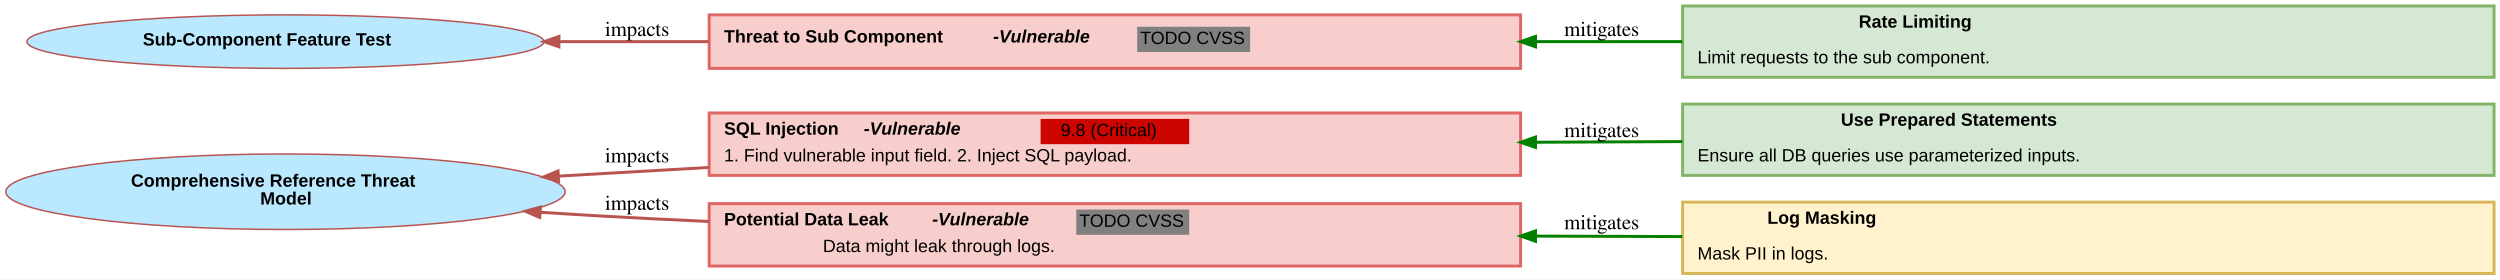
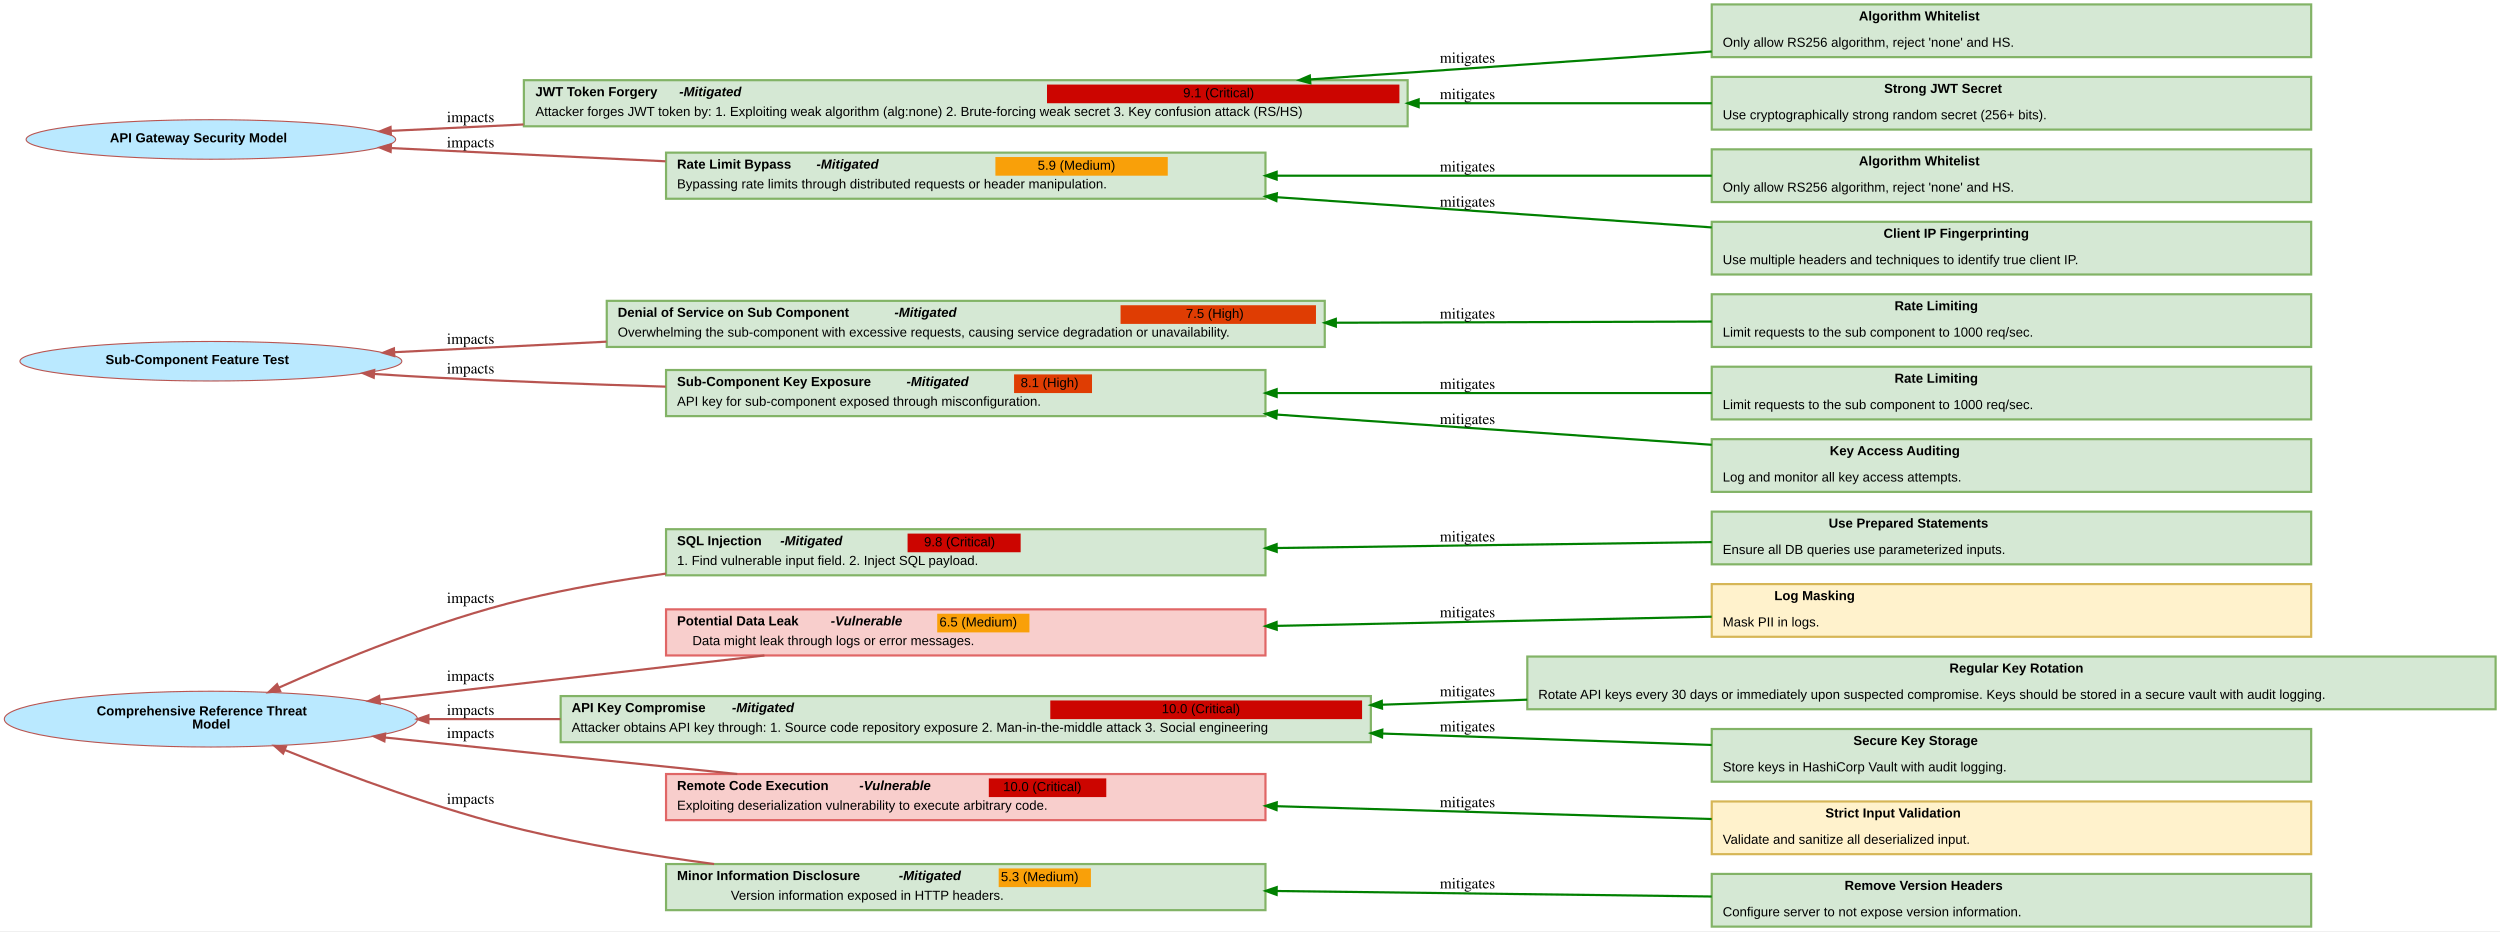
- <svg xmlns="http://www.w3.org/2000/svg" xmlns:xlink="http://www.w3.org/1999/xlink" width="1682pt" height="188pt" viewBox="0.00 0.00 1682.18 188.00">
-   <g id="graph0" class="graph" transform="scale(1 1) rotate(0) translate(4 184)">
-     <polygon fill="white" stroke="transparent" points="-4,4 -4,-184 1678.18,-184 1678.18,4 -4,4" />
+ <svg xmlns="http://www.w3.org/2000/svg" xmlns:xlink="http://www.w3.org/1999/xlink" width="2277pt" height="848pt" viewBox="0.00 0.00 2277.18 848.00">
+   <g id="graph0" class="graph" transform="scale(1 1) rotate(0) translate(4 844)">
+     <polygon fill="white" stroke="transparent" points="-4,4 -4,-844 2273.18,-844 2273.18,4 -4,4" />
    <g id="node1" class="node">
-       <ellipse fill="#bae9ff" stroke="#b85450" cx="188.09" cy="-55" rx="188.18" ry="25.41" />
-       <text text-anchor="start" x="65.09" y="-58.4" font-family="Arial" font-size="12.00">     </text>
-       <text text-anchor="start" x="84.09" y="-58.4" font-family="Arial" font-weight="bold" font-size="12.00">Comprehensive Reference Threat</text>
-       <text text-anchor="start" x="152.09" y="-46.4" font-family="Arial" font-size="12.00">     </text>
-       <text text-anchor="start" x="171.09" y="-46.4" font-family="Arial" font-weight="bold" font-size="12.00">Model</text>
-       <text text-anchor="start" x="212.09" y="-46.4" font-family="Arial" font-size="12.00">   </text>
+       <ellipse fill="#bae9ff" stroke="#b85450" cx="188.09" cy="-189" rx="188.18" ry="25.41" />
+       <text text-anchor="start" x="65.09" y="-192.4" font-family="Arial" font-size="12.00">     </text>
+       <text text-anchor="start" x="84.09" y="-192.4" font-family="Arial" font-weight="bold" font-size="12.00">Comprehensive Reference Threat</text>
+       <text text-anchor="start" x="152.09" y="-180.4" font-family="Arial" font-size="12.00">     </text>
+       <text text-anchor="start" x="171.09" y="-180.4" font-family="Arial" font-weight="bold" font-size="12.00">Model</text>
+       <text text-anchor="start" x="212.09" y="-180.4" font-family="Arial" font-size="12.00">   </text>
    </g>
    <g id="node2" class="node">
      <g id="a_node2">
        <a xlink:href="../index.html#THREAT_SQL_INJECTION" xlink:title="&lt;TABLE&gt;" target="_top">
-           <polygon fill="#f8cecc" stroke="#e06666" stroke-width="2" points="1019.18,-108 473.18,-108 473.18,-66 1019.18,-66 1019.18,-108" />
-           <text text-anchor="start" x="483.18" y="-93.4" font-family="Arial" font-weight="bold" font-size="12.00">SQL Injection </text>
-           <text text-anchor="start" x="577.18" y="-93.4" font-family="Arial" font-weight="bold" font-style="italic" font-size="12.00">-Vulnerable</text>
-           <text text-anchor="start" x="653.18" y="-93.4" font-family="Arial" font-size="12.00">     </text>
-           <polygon fill="#cc0500" stroke="transparent" points="696.18,-87 696.18,-104 796.18,-104 796.18,-87 696.18,-87" />
-           <text text-anchor="start" x="709.68" y="-92.4" font-family="Arial" font-size="12.00">9.8 (Critical)</text>
-           <text text-anchor="start" x="483.18" y="-75.4" font-family="Arial" font-size="12.00">1. Find vulnerable input field. 2. Inject SQL payload. </text>
+           <polygon fill="#d5e8d4" stroke="#82b366" stroke-width="2" points="1148.68,-362 602.68,-362 602.68,-320 1148.68,-320 1148.68,-362" />
+           <text text-anchor="start" x="612.68" y="-347.4" font-family="Arial" font-weight="bold" font-size="12.00">SQL Injection </text>
+           <text text-anchor="start" x="706.68" y="-347.4" font-family="Arial" font-weight="bold" font-style="italic" font-size="12.00">-Mitigated</text>
+           <text text-anchor="start" x="776.68" y="-347.4" font-family="Arial" font-size="12.00">     </text>
+           <polygon fill="#cc0500" stroke="transparent" points="822.68,-341 822.68,-358 925.68,-358 925.68,-341 822.68,-341" />
+           <text text-anchor="start" x="837.68" y="-346.4" font-family="Arial" font-size="12.00">9.8 (Critical)</text>
+           <text text-anchor="start" x="612.68" y="-329.4" font-family="Arial" font-size="12.00">1. Find vulnerable input field. 2. Inject SQL payload. </text>
        </a>
      </g>
    </g>
    <g id="edge2" class="edge">
-       <path fill="none" stroke="#b85450" stroke-width="2" d="M472.84,-71.33C438.55,-69.35 404.14,-67.37 371.7,-65.51" />
-       <polygon fill="#b85450" stroke="#b85450" stroke-width="2" points="371.89,-62.01 361.7,-64.93 371.49,-69 371.89,-62.01" />
-       <text text-anchor="middle" x="424.68" y="-74.8" font-family="Times,serif" font-size="14.00">impacts </text>
+       <path fill="none" stroke="#b85450" stroke-width="2" d="M602.53,-321.53C558.95,-315.64 514.58,-307.98 473.18,-298 393.64,-278.83 306.36,-242.96 249.82,-217.61" />
+       <polygon fill="#b85450" stroke="#b85450" stroke-width="2" points="251.22,-214.41 240.67,-213.48 248.34,-220.79 251.22,-214.41" />
+       <text text-anchor="middle" x="424.68" y="-294.8" font-family="Times,serif" font-size="14.00">impacts </text>
    </g>
    <g id="node3" class="node">
-       <polygon fill="#d5e8d4" stroke="#82b366" stroke-width="2" points="1674.18,-114 1128.18,-114 1128.18,-66 1674.18,-66 1674.18,-114" />
-       <text text-anchor="start" x="1203.68" y="-99.4" font-family="Arial" font-size="12.00">        </text>
-       <text text-anchor="start" x="1234.68" y="-99.4" font-family="Arial" font-weight="bold" font-size="12.00">Use Prepared Statements</text>
-       <text text-anchor="start" x="1138.18" y="-75.4" font-family="Arial" font-size="12.00">        Ensure all DB queries use parameterized inputs.      </text>
+       <polygon fill="#d5e8d4" stroke="#82b366" stroke-width="2" points="2101.18,-378 1555.18,-378 1555.18,-330 2101.18,-330 2101.18,-378" />
+       <text text-anchor="start" x="1630.68" y="-363.4" font-family="Arial" font-size="12.00">        </text>
+       <text text-anchor="start" x="1661.68" y="-363.4" font-family="Arial" font-weight="bold" font-size="12.00">Use Prepared Statements</text>
+       <text text-anchor="start" x="1565.18" y="-339.4" font-family="Arial" font-size="12.00">        Ensure all DB queries use parameterized inputs.      </text>
    </g>
    <g id="edge1" class="edge">
-       <path fill="none" stroke="green" stroke-width="2" d="M1127.98,-88.75C1095.39,-88.6 1062.06,-88.45 1029.34,-88.3" />
-       <polygon fill="green" stroke="green" stroke-width="2" points="1029.22,-84.8 1019.2,-88.25 1029.19,-91.8 1029.22,-84.8" />
-       <text text-anchor="middle" x="1073.68" y="-91.8" font-family="Times,serif" font-size="14.00"> mitigates</text>
+       <path fill="none" stroke="green" stroke-width="2" d="M1555.12,-350.28C1431.07,-348.58 1284.26,-346.57 1158.99,-344.86" />
+       <polygon fill="green" stroke="green" stroke-width="2" points="1158.91,-341.36 1148.86,-344.72 1158.81,-348.36 1158.91,-341.36" />
+       <text text-anchor="middle" x="1332.68" y="-350.8" font-family="Times,serif" font-size="14.00"> mitigates</text>
    </g>
    <g id="node4" class="node">
      <g id="a_node4">
        <a xlink:href="../index.html#THREAT_DATA_LEAK" xlink:title="&lt;TABLE&gt;" target="_top">
-           <polygon fill="#f8cecc" stroke="#e06666" stroke-width="2" points="1019.18,-47 473.18,-47 473.18,-5 1019.18,-5 1019.18,-47" />
-           <text text-anchor="start" x="483.18" y="-32.4" font-family="Arial" font-weight="bold" font-size="12.00">Potential Data Leak </text>
-           <text text-anchor="start" x="623.18" y="-32.4" font-family="Arial" font-weight="bold" font-style="italic" font-size="12.00">-Vulnerable</text>
-           <text text-anchor="start" x="699.18" y="-32.4" font-family="Arial" font-size="12.00">     </text>
-           <polygon fill="gray" stroke="transparent" points="720.18,-26 720.18,-43 796.18,-43 796.18,-26 720.18,-26" />
-           <text text-anchor="start" x="722.18" y="-31.4" font-family="Arial" font-size="12.00">TODO CVSS</text>
-           <text text-anchor="start" x="549.68" y="-14.4" font-family="Arial" font-size="12.00">Data might leak through logs.</text>
+           <polygon fill="#f8cecc" stroke="#e06666" stroke-width="2" points="1148.68,-289 602.68,-289 602.68,-247 1148.68,-247 1148.68,-289" />
+           <text text-anchor="start" x="612.68" y="-274.4" font-family="Arial" font-weight="bold" font-size="12.00">Potential Data Leak </text>
+           <text text-anchor="start" x="752.68" y="-274.4" font-family="Arial" font-weight="bold" font-style="italic" font-size="12.00">-Vulnerable</text>
+           <text text-anchor="start" x="828.68" y="-274.4" font-family="Arial" font-size="12.00">     </text>
+           <polygon fill="#f9a009" stroke="transparent" points="849.68,-268 849.68,-285 933.68,-285 933.68,-268 849.68,-268" />
+           <text text-anchor="start" x="851.68" y="-273.4" font-family="Arial" font-size="12.00">6.5 (Medium)</text>
+           <text text-anchor="start" x="626.68" y="-256.4" font-family="Arial" font-size="12.00">Data might leak through logs or error messages.</text>
        </a>
      </g>
    </g>
    <g id="edge4" class="edge">
-       <path fill="none" stroke="#b85450" stroke-width="2" d="M473.03,-34.98C446.38,-36.19 419.75,-37.53 394.18,-39 382.94,-39.65 371.36,-40.38 359.7,-41.16" />
-       <polygon fill="#b85450" stroke="#b85450" stroke-width="2" points="359.17,-37.69 349.43,-41.86 359.64,-44.67 359.17,-37.69" />
-       <text text-anchor="middle" x="424.68" y="-42.8" font-family="Times,serif" font-size="14.00">impacts </text>
+       <path fill="none" stroke="#b85450" stroke-width="2" d="M692.31,-246.99C582.99,-234.39 445.57,-218.55 341.97,-206.62" />
+       <polygon fill="#b85450" stroke="#b85450" stroke-width="2" points="342.07,-203.1 331.73,-205.44 341.27,-210.06 342.07,-203.1" />
+       <text text-anchor="middle" x="424.68" y="-223.8" font-family="Times,serif" font-size="14.00">impacts </text>
    </g>
    <g id="node5" class="node">
-       <polygon fill="#fff2cc" stroke="#d6b656" stroke-width="2" points="1674.18,-48 1128.18,-48 1128.18,0 1674.18,0 1674.18,-48" />
-       <text text-anchor="start" x="1154.18" y="-33.4" font-family="Arial" font-size="12.00">        </text>
-       <text text-anchor="start" x="1185.18" y="-33.4" font-family="Arial" font-weight="bold" font-size="12.00">Log Masking</text>
-       <text text-anchor="start" x="1138.18" y="-9.4" font-family="Arial" font-size="12.00">        Mask PII in logs.      </text>
+       <polygon fill="#fff2cc" stroke="#d6b656" stroke-width="2" points="2101.18,-312 1555.18,-312 1555.18,-264 2101.18,-264 2101.18,-312" />
+       <text text-anchor="start" x="1581.18" y="-297.4" font-family="Arial" font-size="12.00">        </text>
+       <text text-anchor="start" x="1612.18" y="-297.4" font-family="Arial" font-weight="bold" font-size="12.00">Log Masking</text>
+       <text text-anchor="start" x="1565.18" y="-273.4" font-family="Arial" font-size="12.00">        Mask PII in logs.      </text>
    </g>
    <g id="edge3" class="edge">
-       <path fill="none" stroke="green" stroke-width="2" d="M1127.98,-24.83C1095.39,-24.93 1062.06,-25.04 1029.34,-25.14" />
-       <polygon fill="green" stroke="green" stroke-width="2" points="1029.19,-21.64 1019.2,-25.17 1029.22,-28.64 1029.19,-21.64" />
-       <text text-anchor="middle" x="1073.68" y="-29.8" font-family="Times,serif" font-size="14.00"> mitigates</text>
+       <path fill="none" stroke="green" stroke-width="2" d="M1555.12,-282.28C1431.07,-279.67 1284.26,-276.58 1158.99,-273.94" />
+       <polygon fill="green" stroke="green" stroke-width="2" points="1158.93,-270.44 1148.86,-273.73 1158.78,-277.44 1158.93,-270.44" />
+       <text text-anchor="middle" x="1332.68" y="-281.8" font-family="Times,serif" font-size="14.00"> mitigates</text>
    </g>
    <g id="node6" class="node">
-       <ellipse fill="#bae9ff" stroke="#b85450" cx="188.09" cy="-156" rx="173.94" ry="18" />
-       <text text-anchor="start" x="73.09" y="-153.4" font-family="Arial" font-size="12.00">     </text>
-       <text text-anchor="start" x="92.09" y="-153.4" font-family="Arial" font-weight="bold" font-size="12.00">Sub-Component Feature Test</text>
-       <text text-anchor="start" x="291.09" y="-153.4" font-family="Arial" font-size="12.00">   </text>
+       <g id="a_node6">
+         <a xlink:href="../index.html#THREAT_KEY_COMPROMISE" xlink:title="&lt;TABLE&gt;" target="_top">
+           <polygon fill="#d5e8d4" stroke="#82b366" stroke-width="2" points="1244.68,-210 506.68,-210 506.68,-168 1244.68,-168 1244.68,-210" />
+           <text text-anchor="start" x="516.68" y="-195.4" font-family="Arial" font-weight="bold" font-size="12.00">API Key Compromise </text>
+           <text text-anchor="start" x="662.68" y="-195.4" font-family="Arial" font-weight="bold" font-style="italic" font-size="12.00">-Mitigated</text>
+           <text text-anchor="start" x="732.68" y="-195.4" font-family="Arial" font-size="12.00">     </text>
+           <polygon fill="#cc0500" stroke="transparent" points="952.68,-189 952.68,-206 1236.68,-206 1236.68,-189 952.68,-189" />
+           <text text-anchor="start" x="1054.18" y="-194.4" font-family="Arial" font-size="12.00">10.0 (Critical)</text>
+           <text text-anchor="start" x="516.68" y="-177.4" font-family="Arial" font-size="12.00">Attacker obtains API key through: 1. Source code repository exposure 2. Man-in-the-middle attack 3. Social engineering </text>
+         </a>
+       </g>
+     </g>
+     <g id="edge7" class="edge">
+       <path fill="none" stroke="#b85450" stroke-width="2" d="M506.55,-189C465.16,-189 424.28,-189 386.31,-189" />
+       <polygon fill="#b85450" stroke="#b85450" stroke-width="2" points="386.21,-185.5 376.21,-189 386.21,-192.5 386.21,-185.5" />
+       <text text-anchor="middle" x="424.68" y="-192.8" font-family="Times,serif" font-size="14.00">impacts </text>
    </g>
    <g id="node7" class="node">
-       <g id="a_node7">
-         <a xlink:href="../index.html#SUB_THREAT" xlink:title="&lt;TABLE&gt;" target="_top">
-           <polygon fill="#f8cecc" stroke="#e06666" stroke-width="2" points="1019.18,-174 473.18,-174 473.18,-138 1019.18,-138 1019.18,-174" />
-           <text text-anchor="start" x="483.18" y="-155.4" font-family="Arial" font-weight="bold" font-size="12.00">Threat to Sub Component </text>
-           <text text-anchor="start" x="664.18" y="-155.4" font-family="Arial" font-weight="bold" font-style="italic" font-size="12.00">-Vulnerable</text>
-           <text text-anchor="start" x="740.18" y="-155.4" font-family="Arial" font-size="12.00">     </text>
-           <polygon fill="gray" stroke="transparent" points="761.18,-149 761.18,-166 837.18,-166 837.18,-149 761.18,-149" />
-           <text text-anchor="start" x="763.18" y="-154.4" font-family="Arial" font-size="12.00">TODO CVSS</text>
-         </a>
-       </g>
+       <polygon fill="#d5e8d4" stroke="#82b366" stroke-width="2" points="2269.18,-246 1387.18,-246 1387.18,-198 2269.18,-198 2269.18,-246" />
+       <text text-anchor="start" x="1740.68" y="-231.4" font-family="Arial" font-size="12.00">        </text>
+       <text text-anchor="start" x="1771.68" y="-231.4" font-family="Arial" font-weight="bold" font-size="12.00">Regular Key Rotation</text>
+       <text text-anchor="start" x="1397.18" y="-207.4" font-family="Arial" font-size="12.00">        Rotate API keys every 30 days or immediately upon suspected compromise. Keys should be stored in a secure vault with audit logging.       </text>
+     </g>
+     <g id="edge5" class="edge">
+       <path fill="none" stroke="green" stroke-width="2" d="M1387.06,-206.72C1342.89,-205.19 1298.31,-203.64 1254.87,-202.13" />
+       <polygon fill="green" stroke="green" stroke-width="2" points="1254.85,-198.63 1244.74,-201.78 1254.61,-205.62 1254.85,-198.63" />
+       <text text-anchor="middle" x="1332.68" y="-209.8" font-family="Times,serif" font-size="14.00"> mitigates</text>
+     </g>
+     <g id="node8" class="node">
+       <polygon fill="#d5e8d4" stroke="#82b366" stroke-width="2" points="2101.18,-180 1555.18,-180 1555.18,-132 2101.18,-132 2101.18,-180" />
+       <text text-anchor="start" x="1653.18" y="-165.4" font-family="Arial" font-size="12.00">        </text>
+       <text text-anchor="start" x="1684.18" y="-165.4" font-family="Arial" font-weight="bold" font-size="12.00">Secure Key Storage</text>
+       <text text-anchor="start" x="1565.18" y="-141.4" font-family="Arial" font-size="12.00">        Store keys in HashiCorp Vault with audit logging.      </text>
    </g>
    <g id="edge6" class="edge">
-       <path fill="none" stroke="#b85450" stroke-width="2" d="M472.84,-156C438.82,-156 404.69,-156 372.48,-156" />
-       <polygon fill="#b85450" stroke="#b85450" stroke-width="2" points="372.09,-152.5 362.09,-156 372.09,-159.5 372.09,-152.5" />
-       <text text-anchor="middle" x="424.68" y="-159.8" font-family="Times,serif" font-size="14.00">impacts </text>
-     </g>
-     <g id="node8" class="node">
-       <polygon fill="#d5e8d4" stroke="#82b366" stroke-width="2" points="1674.18,-180 1128.18,-180 1128.18,-132 1674.18,-132 1674.18,-180" />
-       <text text-anchor="start" x="1215.68" y="-165.4" font-family="Arial" font-size="12.00">        </text>
-       <text text-anchor="start" x="1246.68" y="-165.4" font-family="Arial" font-weight="bold" font-size="12.00">Rate Limiting</text>
-       <text text-anchor="start" x="1138.18" y="-141.4" font-family="Arial" font-size="12.00">        Limit requests to the sub component.      </text>
-     </g>
-     <g id="edge5" class="edge">
-       <path fill="none" stroke="green" stroke-width="2" d="M1127.98,-156C1095.39,-156 1062.06,-156 1029.34,-156" />
-       <polygon fill="green" stroke="green" stroke-width="2" points="1029.2,-152.5 1019.2,-156 1029.2,-159.5 1029.2,-152.5" />
-       <text text-anchor="middle" x="1073.68" y="-159.8" font-family="Times,serif" font-size="14.00"> mitigates</text>
+       <path fill="none" stroke="green" stroke-width="2" d="M1555.12,-165.45C1461.68,-168.69 1355.32,-172.38 1254.99,-175.87" />
+       <polygon fill="green" stroke="green" stroke-width="2" points="1254.86,-172.37 1244.99,-176.21 1255.1,-179.36 1254.86,-172.37" />
+       <text text-anchor="middle" x="1332.68" y="-177.8" font-family="Times,serif" font-size="14.00"> mitigates</text>
+     </g>
+     <g id="node9" class="node">
+       <g id="a_node9">
+         <a xlink:href="../index.html#THREAT_RCE" xlink:title="&lt;TABLE&gt;" target="_top">
+           <polygon fill="#f8cecc" stroke="#e06666" stroke-width="2" points="1148.68,-139 602.68,-139 602.68,-97 1148.68,-97 1148.68,-139" />
+           <text text-anchor="start" x="612.68" y="-124.4" font-family="Arial" font-weight="bold" font-size="12.00">Remote Code Execution </text>
+           <text text-anchor="start" x="778.68" y="-124.4" font-family="Arial" font-weight="bold" font-style="italic" font-size="12.00">-Vulnerable</text>
+           <text text-anchor="start" x="854.68" y="-124.4" font-family="Arial" font-size="12.00">     </text>
+           <polygon fill="#cc0500" stroke="transparent" points="896.68,-118 896.68,-135 1003.68,-135 1003.68,-118 896.68,-118" />
+           <text text-anchor="start" x="909.68" y="-123.4" font-family="Arial" font-size="12.00">10.0 (Critical)</text>
+           <text text-anchor="start" x="612.68" y="-106.4" font-family="Arial" font-size="12.00">Exploiting deserialization vulnerability to execute arbitrary code. </text>
+         </a>
+       </g>
+     </g>
+     <g id="edge9" class="edge">
+       <path fill="none" stroke="#b85450" stroke-width="2" d="M667.57,-139.01C605.1,-145.39 536.34,-152.44 473.18,-159 432.17,-163.26 387.83,-167.92 346.65,-172.26" />
+       <polygon fill="#b85450" stroke="#b85450" stroke-width="2" points="346.11,-168.8 336.53,-173.33 346.84,-175.76 346.11,-168.8" />
+       <text text-anchor="middle" x="424.68" y="-171.8" font-family="Times,serif" font-size="14.00">impacts </text>
+     </g>
+     <g id="node10" class="node">
+       <polygon fill="#fff2cc" stroke="#d6b656" stroke-width="2" points="2101.18,-114 1555.18,-114 1555.18,-66 2101.18,-66 2101.18,-114" />
+       <text text-anchor="start" x="1627.68" y="-99.4" font-family="Arial" font-size="12.00">        </text>
+       <text text-anchor="start" x="1658.68" y="-99.4" font-family="Arial" font-weight="bold" font-size="12.00">Strict Input Validation</text>
+       <text text-anchor="start" x="1565.18" y="-75.4" font-family="Arial" font-size="12.00">        Validate and sanitize all deserialized input.      </text>
+     </g>
+     <g id="edge8" class="edge">
+       <path fill="none" stroke="green" stroke-width="2" d="M1555.12,-98.01C1431.07,-101.67 1284.26,-105.99 1158.99,-109.68" />
+       <polygon fill="green" stroke="green" stroke-width="2" points="1158.75,-106.19 1148.86,-109.98 1158.96,-113.19 1158.75,-106.19" />
+       <text text-anchor="middle" x="1332.68" y="-108.8" font-family="Times,serif" font-size="14.00"> mitigates</text>
+     </g>
+     <g id="node11" class="node">
+       <g id="a_node11">
+         <a xlink:href="../index.html#THREAT_INFO_DISCLOSURE" xlink:title="&lt;TABLE&gt;" target="_top">
+           <polygon fill="#d5e8d4" stroke="#82b366" stroke-width="2" points="1148.68,-57 602.68,-57 602.68,-15 1148.68,-15 1148.68,-57" />
+           <text text-anchor="start" x="612.68" y="-42.4" font-family="Arial" font-weight="bold" font-size="12.00">Minor Information Disclosure </text>
+           <text text-anchor="start" x="814.68" y="-42.4" font-family="Arial" font-weight="bold" font-style="italic" font-size="12.00">-Mitigated</text>
+           <text text-anchor="start" x="884.68" y="-42.4" font-family="Arial" font-size="12.00">     </text>
+           <polygon fill="#f9a009" stroke="transparent" points="905.68,-36 905.68,-53 989.68,-53 989.68,-36 905.68,-36" />
+           <text text-anchor="start" x="907.68" y="-41.4" font-family="Arial" font-size="12.00">5.3 (Medium)</text>
+           <text text-anchor="start" x="661.68" y="-24.4" font-family="Arial" font-size="12.00">Version information exposed in HTTP headers.</text>
+         </a>
+       </g>
+     </g>
+     <g id="edge11" class="edge">
+       <path fill="none" stroke="#b85450" stroke-width="2" d="M646.47,-57.01C589.44,-64.59 528.72,-74.69 473.18,-88 396.79,-106.31 312.34,-137.86 255.52,-160.83" />
+       <polygon fill="#b85450" stroke="#b85450" stroke-width="2" points="253.89,-157.72 245.95,-164.73 256.53,-164.2 253.89,-157.72" />
+       <text text-anchor="middle" x="424.68" y="-111.8" font-family="Times,serif" font-size="14.00">impacts </text>
+     </g>
+     <g id="node12" class="node">
+       <polygon fill="#d5e8d4" stroke="#82b366" stroke-width="2" points="2101.18,-48 1555.18,-48 1555.18,0 2101.18,0 2101.18,-48" />
+       <text text-anchor="start" x="1645.18" y="-33.4" font-family="Arial" font-size="12.00">        </text>
+       <text text-anchor="start" x="1676.18" y="-33.4" font-family="Arial" font-weight="bold" font-size="12.00">Remove Version Headers</text>
+       <text text-anchor="start" x="1565.18" y="-9.4" font-family="Arial" font-size="12.00">        Configure server to not expose version information.      </text>
+     </g>
+     <g id="edge10" class="edge">
+       <path fill="none" stroke="green" stroke-width="2" d="M1555.12,-27.43C1431.07,-29 1284.26,-30.85 1158.99,-32.44" />
+       <polygon fill="green" stroke="green" stroke-width="2" points="1158.81,-28.94 1148.86,-32.56 1158.9,-35.94 1158.81,-28.94" />
+       <text text-anchor="middle" x="1332.68" y="-34.8" font-family="Times,serif" font-size="14.00"> mitigates</text>
+     </g>
+     <g id="node13" class="node">
+       <ellipse fill="#bae9ff" stroke="#b85450" cx="188.09" cy="-515" rx="173.94" ry="18" />
+       <text text-anchor="start" x="73.09" y="-512.4" font-family="Arial" font-size="12.00">     </text>
+       <text text-anchor="start" x="92.09" y="-512.4" font-family="Arial" font-weight="bold" font-size="12.00">Sub-Component Feature Test</text>
+       <text text-anchor="start" x="291.09" y="-512.4" font-family="Arial" font-size="12.00">   </text>
+     </g>
+     <g id="node14" class="node">
+       <g id="a_node14">
+         <a xlink:href="../index.html#SUB_THREAT_DOS" xlink:title="&lt;TABLE&gt;" target="_top">
+           <polygon fill="#d5e8d4" stroke="#82b366" stroke-width="2" points="1202.68,-570 548.68,-570 548.68,-528 1202.68,-528 1202.68,-570" />
+           <text text-anchor="start" x="558.68" y="-555.4" font-family="Arial" font-weight="bold" font-size="12.00">Denial of Service on Sub Component </text>
+           <text text-anchor="start" x="810.68" y="-555.4" font-family="Arial" font-weight="bold" font-style="italic" font-size="12.00">-Mitigated</text>
+           <text text-anchor="start" x="880.68" y="-555.4" font-family="Arial" font-size="12.00">     </text>
+           <polygon fill="#df3d03" stroke="transparent" points="1016.68,-549 1016.68,-566 1194.68,-566 1194.68,-549 1016.68,-549" />
+           <text text-anchor="start" x="1076.18" y="-554.4" font-family="Arial" font-size="12.00">7.5 (High)</text>
+           <text text-anchor="start" x="558.68" y="-537.4" font-family="Arial" font-size="12.00">Overwhelming the sub-component with excessive requests, causing service degradation or unavailability. </text>
+         </a>
+       </g>
+     </g>
+     <g id="edge13" class="edge">
+       <path fill="none" stroke="#b85450" stroke-width="2" d="M548.45,-532.82C481.39,-529.5 413.49,-526.13 355.03,-523.23" />
+       <polygon fill="#b85450" stroke="#b85450" stroke-width="2" points="355.15,-519.73 344.99,-522.73 354.8,-526.72 355.15,-519.73" />
+       <text text-anchor="middle" x="424.68" y="-530.8" font-family="Times,serif" font-size="14.00">impacts </text>
+     </g>
+     <g id="node15" class="node">
+       <polygon fill="#d5e8d4" stroke="#82b366" stroke-width="2" points="2101.18,-576 1555.18,-576 1555.18,-528 2101.18,-528 2101.18,-576" />
+       <text text-anchor="start" x="1690.68" y="-561.4" font-family="Arial" font-size="12.00">        </text>
+       <text text-anchor="start" x="1721.68" y="-561.4" font-family="Arial" font-weight="bold" font-size="12.00">Rate Limiting</text>
+       <text text-anchor="start" x="1565.18" y="-537.4" font-family="Arial" font-size="12.00">        Limit requests to the sub component to 1000 req/sec.      </text>
+     </g>
+     <g id="edge12" class="edge">
+       <path fill="none" stroke="green" stroke-width="2" d="M1555.12,-551.14C1448.48,-550.8 1325.03,-550.42 1212.89,-550.06" />
+       <polygon fill="green" stroke="green" stroke-width="2" points="1212.78,-546.56 1202.77,-550.03 1212.76,-553.56 1212.78,-546.56" />
+       <text text-anchor="middle" x="1332.68" y="-553.8" font-family="Times,serif" font-size="14.00"> mitigates</text>
+     </g>
+     <g id="node16" class="node">
+       <g id="a_node16">
+         <a xlink:href="../index.html#SUB_THREAT_KEY_LEAK" xlink:title="&lt;TABLE&gt;" target="_top">
+           <polygon fill="#d5e8d4" stroke="#82b366" stroke-width="2" points="1148.68,-507 602.68,-507 602.68,-465 1148.68,-465 1148.68,-507" />
+           <text text-anchor="start" x="612.68" y="-492.4" font-family="Arial" font-weight="bold" font-size="12.00">Sub-Component Key Exposure </text>
+           <text text-anchor="start" x="821.68" y="-492.4" font-family="Arial" font-weight="bold" font-style="italic" font-size="12.00">-Mitigated</text>
+           <text text-anchor="start" x="891.68" y="-492.4" font-family="Arial" font-size="12.00">     </text>
+           <polygon fill="#df3d03" stroke="transparent" points="919.68,-486 919.68,-503 990.68,-503 990.68,-486 919.68,-486" />
+           <text text-anchor="start" x="925.68" y="-491.4" font-family="Arial" font-size="12.00">8.1 (High)</text>
+           <text text-anchor="start" x="612.68" y="-474.4" font-family="Arial" font-size="12.00">API key for sub-component exposed through misconfiguration.</text>
+         </a>
+       </g>
+     </g>
+     <g id="edge16" class="edge">
+       <path fill="none" stroke="#b85450" stroke-width="2" d="M602.38,-491.85C534.36,-493.89 461.59,-496.55 394.18,-500 375.58,-500.95 356.05,-502.14 336.74,-503.42" />
+       <polygon fill="#b85450" stroke="#b85450" stroke-width="2" points="336.4,-499.94 326.66,-504.1 336.88,-506.92 336.4,-499.94" />
+       <text text-anchor="middle" x="424.68" y="-503.8" font-family="Times,serif" font-size="14.00">impacts </text>
+     </g>
+     <g id="node17" class="node">
+       <polygon fill="#d5e8d4" stroke="#82b366" stroke-width="2" points="2101.18,-510 1555.18,-510 1555.18,-462 2101.18,-462 2101.18,-510" />
+       <text text-anchor="start" x="1690.68" y="-495.4" font-family="Arial" font-size="12.00">        </text>
+       <text text-anchor="start" x="1721.68" y="-495.4" font-family="Arial" font-weight="bold" font-size="12.00">Rate Limiting</text>
+       <text text-anchor="start" x="1565.18" y="-471.4" font-family="Arial" font-size="12.00">        Limit requests to the sub component to 1000 req/sec.      </text>
+     </g>
+     <g id="edge14" class="edge">
+       <path fill="none" stroke="green" stroke-width="2" d="M1555.12,-486C1431.07,-486 1284.26,-486 1158.99,-486" />
+       <polygon fill="green" stroke="green" stroke-width="2" points="1158.86,-482.5 1148.86,-486 1158.86,-489.5 1158.86,-482.5" />
+       <text text-anchor="middle" x="1332.68" y="-489.8" font-family="Times,serif" font-size="14.00"> mitigates</text>
+     </g>
+     <g id="node18" class="node">
+       <polygon fill="#d5e8d4" stroke="#82b366" stroke-width="2" points="2101.18,-444 1555.18,-444 1555.18,-396 2101.18,-396 2101.18,-444" />
+       <text text-anchor="start" x="1631.68" y="-429.4" font-family="Arial" font-size="12.00">        </text>
+       <text text-anchor="start" x="1662.68" y="-429.4" font-family="Arial" font-weight="bold" font-size="12.00">Key Access Auditing</text>
+       <text text-anchor="start" x="1565.18" y="-405.4" font-family="Arial" font-size="12.00">        Log and monitor all key access attempts.      </text>
+     </g>
+     <g id="edge15" class="edge">
+       <path fill="none" stroke="green" stroke-width="2" d="M1555.12,-438.89C1431.07,-447.5 1284.26,-457.7 1158.99,-466.4" />
+       <polygon fill="green" stroke="green" stroke-width="2" points="1158.59,-462.92 1148.86,-467.1 1159.08,-469.9 1158.59,-462.92" />
+       <text text-anchor="middle" x="1332.68" y="-457.8" font-family="Times,serif" font-size="14.00"> mitigates</text>
+     </g>
+     <g id="node19" class="node">
+       <ellipse fill="#bae9ff" stroke="#b85450" cx="188.09" cy="-717" rx="168.32" ry="18" />
+       <text text-anchor="start" x="77.09" y="-714.4" font-family="Arial" font-size="12.00">     </text>
+       <text text-anchor="start" x="96.09" y="-714.4" font-family="Arial" font-weight="bold" font-size="12.00">API Gateway Security Model</text>
+       <text text-anchor="start" x="287.09" y="-714.4" font-family="Arial" font-size="12.00">   </text>
+     </g>
+     <g id="node20" class="node">
+       <g id="a_node20">
+         <a xlink:href="../index.html#GW_JWT_FORGERY" xlink:title="&lt;TABLE&gt;" target="_top">
+           <polygon fill="#d5e8d4" stroke="#82b366" stroke-width="2" points="1278.18,-771 473.18,-771 473.18,-729 1278.18,-729 1278.18,-771" />
+           <text text-anchor="start" x="483.68" y="-756.4" font-family="Arial" font-weight="bold" font-size="12.00">JWT Token Forgery </text>
+           <text text-anchor="start" x="614.68" y="-756.4" font-family="Arial" font-weight="bold" font-style="italic" font-size="12.00">-Mitigated</text>
+           <text text-anchor="start" x="684.68" y="-756.4" font-family="Arial" font-size="12.00">     </text>
+           <polygon fill="#cc0500" stroke="transparent" points="949.68,-750 949.68,-767 1270.68,-767 1270.68,-750 949.68,-750" />
+           <text text-anchor="start" x="1073.68" y="-755.4" font-family="Arial" font-size="12.00">9.1 (Critical)</text>
+           <text text-anchor="start" x="483.68" y="-738.4" font-family="Arial" font-size="12.00">Attacker forges JWT token by: 1. Exploiting weak algorithm (alg:none) 2. Brute-forcing weak secret 3. Key confusion attack (RS/HS) </text>
+         </a>
+       </g>
+     </g>
+     <g id="edge19" class="edge">
+       <path fill="none" stroke="#b85450" stroke-width="2" d="M472.9,-730.66C430.55,-728.62 389.45,-726.64 352.28,-724.85" />
+       <polygon fill="#b85450" stroke="#b85450" stroke-width="2" points="352.05,-721.34 341.9,-724.36 351.72,-728.33 352.05,-721.34" />
+       <text text-anchor="middle" x="424.68" y="-732.8" font-family="Times,serif" font-size="14.00">impacts </text>
+     </g>
+     <g id="node21" class="node">
+       <polygon fill="#d5e8d4" stroke="#82b366" stroke-width="2" points="2101.18,-840 1555.18,-840 1555.18,-792 2101.18,-792 2101.18,-840" />
+       <text text-anchor="start" x="1658.18" y="-825.4" font-family="Arial" font-size="12.00">        </text>
+       <text text-anchor="start" x="1689.18" y="-825.4" font-family="Arial" font-weight="bold" font-size="12.00">Algorithm Whitelist</text>
+       <text text-anchor="start" x="1565.18" y="-801.4" font-family="Arial" font-size="12.00">        Only allow RS256 algorithm, reject 'none' and HS.      </text>
+     </g>
+     <g id="edge17" class="edge">
+       <path fill="none" stroke="green" stroke-width="2" d="M1555.12,-797.11C1441.05,-789.19 1307.72,-779.93 1189.61,-771.73" />
+       <polygon fill="green" stroke="green" stroke-width="2" points="1189.54,-768.22 1179.32,-771.01 1189.05,-775.2 1189.54,-768.22" />
+       <text text-anchor="middle" x="1332.68" y="-786.8" font-family="Times,serif" font-size="14.00"> mitigates</text>
+     </g>
+     <g id="node22" class="node">
+       <polygon fill="#d5e8d4" stroke="#82b366" stroke-width="2" points="2101.18,-774 1555.18,-774 1555.18,-726 2101.18,-726 2101.18,-774" />
+       <text text-anchor="start" x="1681.18" y="-759.4" font-family="Arial" font-size="12.00">        </text>
+       <text text-anchor="start" x="1712.18" y="-759.4" font-family="Arial" font-weight="bold" font-size="12.00">Strong JWT Secret</text>
+       <text text-anchor="start" x="1565.18" y="-735.4" font-family="Arial" font-size="12.00">        Use cryptographically strong random secret (256+ bits).      </text>
+     </g>
+     <g id="edge18" class="edge">
+       <path fill="none" stroke="green" stroke-width="2" d="M1555.12,-750C1471.97,-750 1378.6,-750 1288.34,-750" />
+       <polygon fill="green" stroke="green" stroke-width="2" points="1288.2,-746.5 1278.2,-750 1288.2,-753.5 1288.2,-746.5" />
+       <text text-anchor="middle" x="1332.68" y="-753.8" font-family="Times,serif" font-size="14.00"> mitigates</text>
+     </g>
+     <g id="node23" class="node">
+       <g id="a_node23">
+         <a xlink:href="../index.html#GW_RATE_LIMIT_BYPASS" xlink:title="&lt;TABLE&gt;" target="_top">
+           <polygon fill="#d5e8d4" stroke="#82b366" stroke-width="2" points="1148.68,-705 602.68,-705 602.68,-663 1148.68,-663 1148.68,-705" />
+           <text text-anchor="start" x="612.68" y="-690.4" font-family="Arial" font-weight="bold" font-size="12.00">Rate Limit Bypass </text>
+           <text text-anchor="start" x="739.68" y="-690.4" font-family="Arial" font-weight="bold" font-style="italic" font-size="12.00">-Mitigated</text>
+           <text text-anchor="start" x="809.68" y="-690.4" font-family="Arial" font-size="12.00">     </text>
+           <polygon fill="#f9a009" stroke="transparent" points="902.68,-684 902.68,-701 1059.68,-701 1059.68,-684 902.68,-684" />
+           <text text-anchor="start" x="941.18" y="-689.4" font-family="Arial" font-size="12.00">5.9 (Medium)</text>
+           <text text-anchor="start" x="612.68" y="-672.4" font-family="Arial" font-size="12.00">Bypassing rate limits through distributed requests or header manipulation.</text>
+         </a>
+       </g>
+     </g>
+     <g id="edge22" class="edge">
+       <path fill="none" stroke="#b85450" stroke-width="2" d="M602.24,-697.11C517.67,-701.18 427.12,-705.54 352.42,-709.14" />
+       <polygon fill="#b85450" stroke="#b85450" stroke-width="2" points="351.8,-705.66 341.98,-709.64 352.14,-712.66 351.8,-705.66" />
+       <text text-anchor="middle" x="424.68" y="-709.8" font-family="Times,serif" font-size="14.00">impacts </text>
+     </g>
+     <g id="node24" class="node">
+       <polygon fill="#d5e8d4" stroke="#82b366" stroke-width="2" points="2101.18,-708 1555.18,-708 1555.18,-660 2101.18,-660 2101.18,-708" />
+       <text text-anchor="start" x="1658.18" y="-693.4" font-family="Arial" font-size="12.00">        </text>
+       <text text-anchor="start" x="1689.18" y="-693.4" font-family="Arial" font-weight="bold" font-size="12.00">Algorithm Whitelist</text>
+       <text text-anchor="start" x="1565.18" y="-669.4" font-family="Arial" font-size="12.00">        Only allow RS256 algorithm, reject 'none' and HS.      </text>
+     </g>
+     <g id="edge20" class="edge">
+       <path fill="none" stroke="green" stroke-width="2" d="M1555.12,-684C1431.07,-684 1284.26,-684 1158.99,-684" />
+       <polygon fill="green" stroke="green" stroke-width="2" points="1158.86,-680.5 1148.86,-684 1158.86,-687.5 1158.86,-680.5" />
+       <text text-anchor="middle" x="1332.68" y="-687.8" font-family="Times,serif" font-size="14.00"> mitigates</text>
+     </g>
+     <g id="node25" class="node">
+       <polygon fill="#d5e8d4" stroke="#82b366" stroke-width="2" points="2101.18,-642 1555.18,-642 1555.18,-594 2101.18,-594 2101.18,-642" />
+       <text text-anchor="start" x="1680.68" y="-627.4" font-family="Arial" font-size="12.00">        </text>
+       <text text-anchor="start" x="1711.68" y="-627.4" font-family="Arial" font-weight="bold" font-size="12.00">Client IP Fingerprinting</text>
+       <text text-anchor="start" x="1565.18" y="-603.4" font-family="Arial" font-size="12.00">        Use multiple headers and techniques to identify true client IP.      </text>
+     </g>
+     <g id="edge21" class="edge">
+       <path fill="none" stroke="green" stroke-width="2" d="M1555.12,-636.89C1431.07,-645.5 1284.26,-655.7 1158.99,-664.4" />
+       <polygon fill="green" stroke="green" stroke-width="2" points="1158.59,-660.92 1148.86,-665.1 1159.08,-667.9 1158.59,-660.92" />
+       <text text-anchor="middle" x="1332.68" y="-655.8" font-family="Times,serif" font-size="14.00"> mitigates</text>
    </g>
  </g>
</svg>
